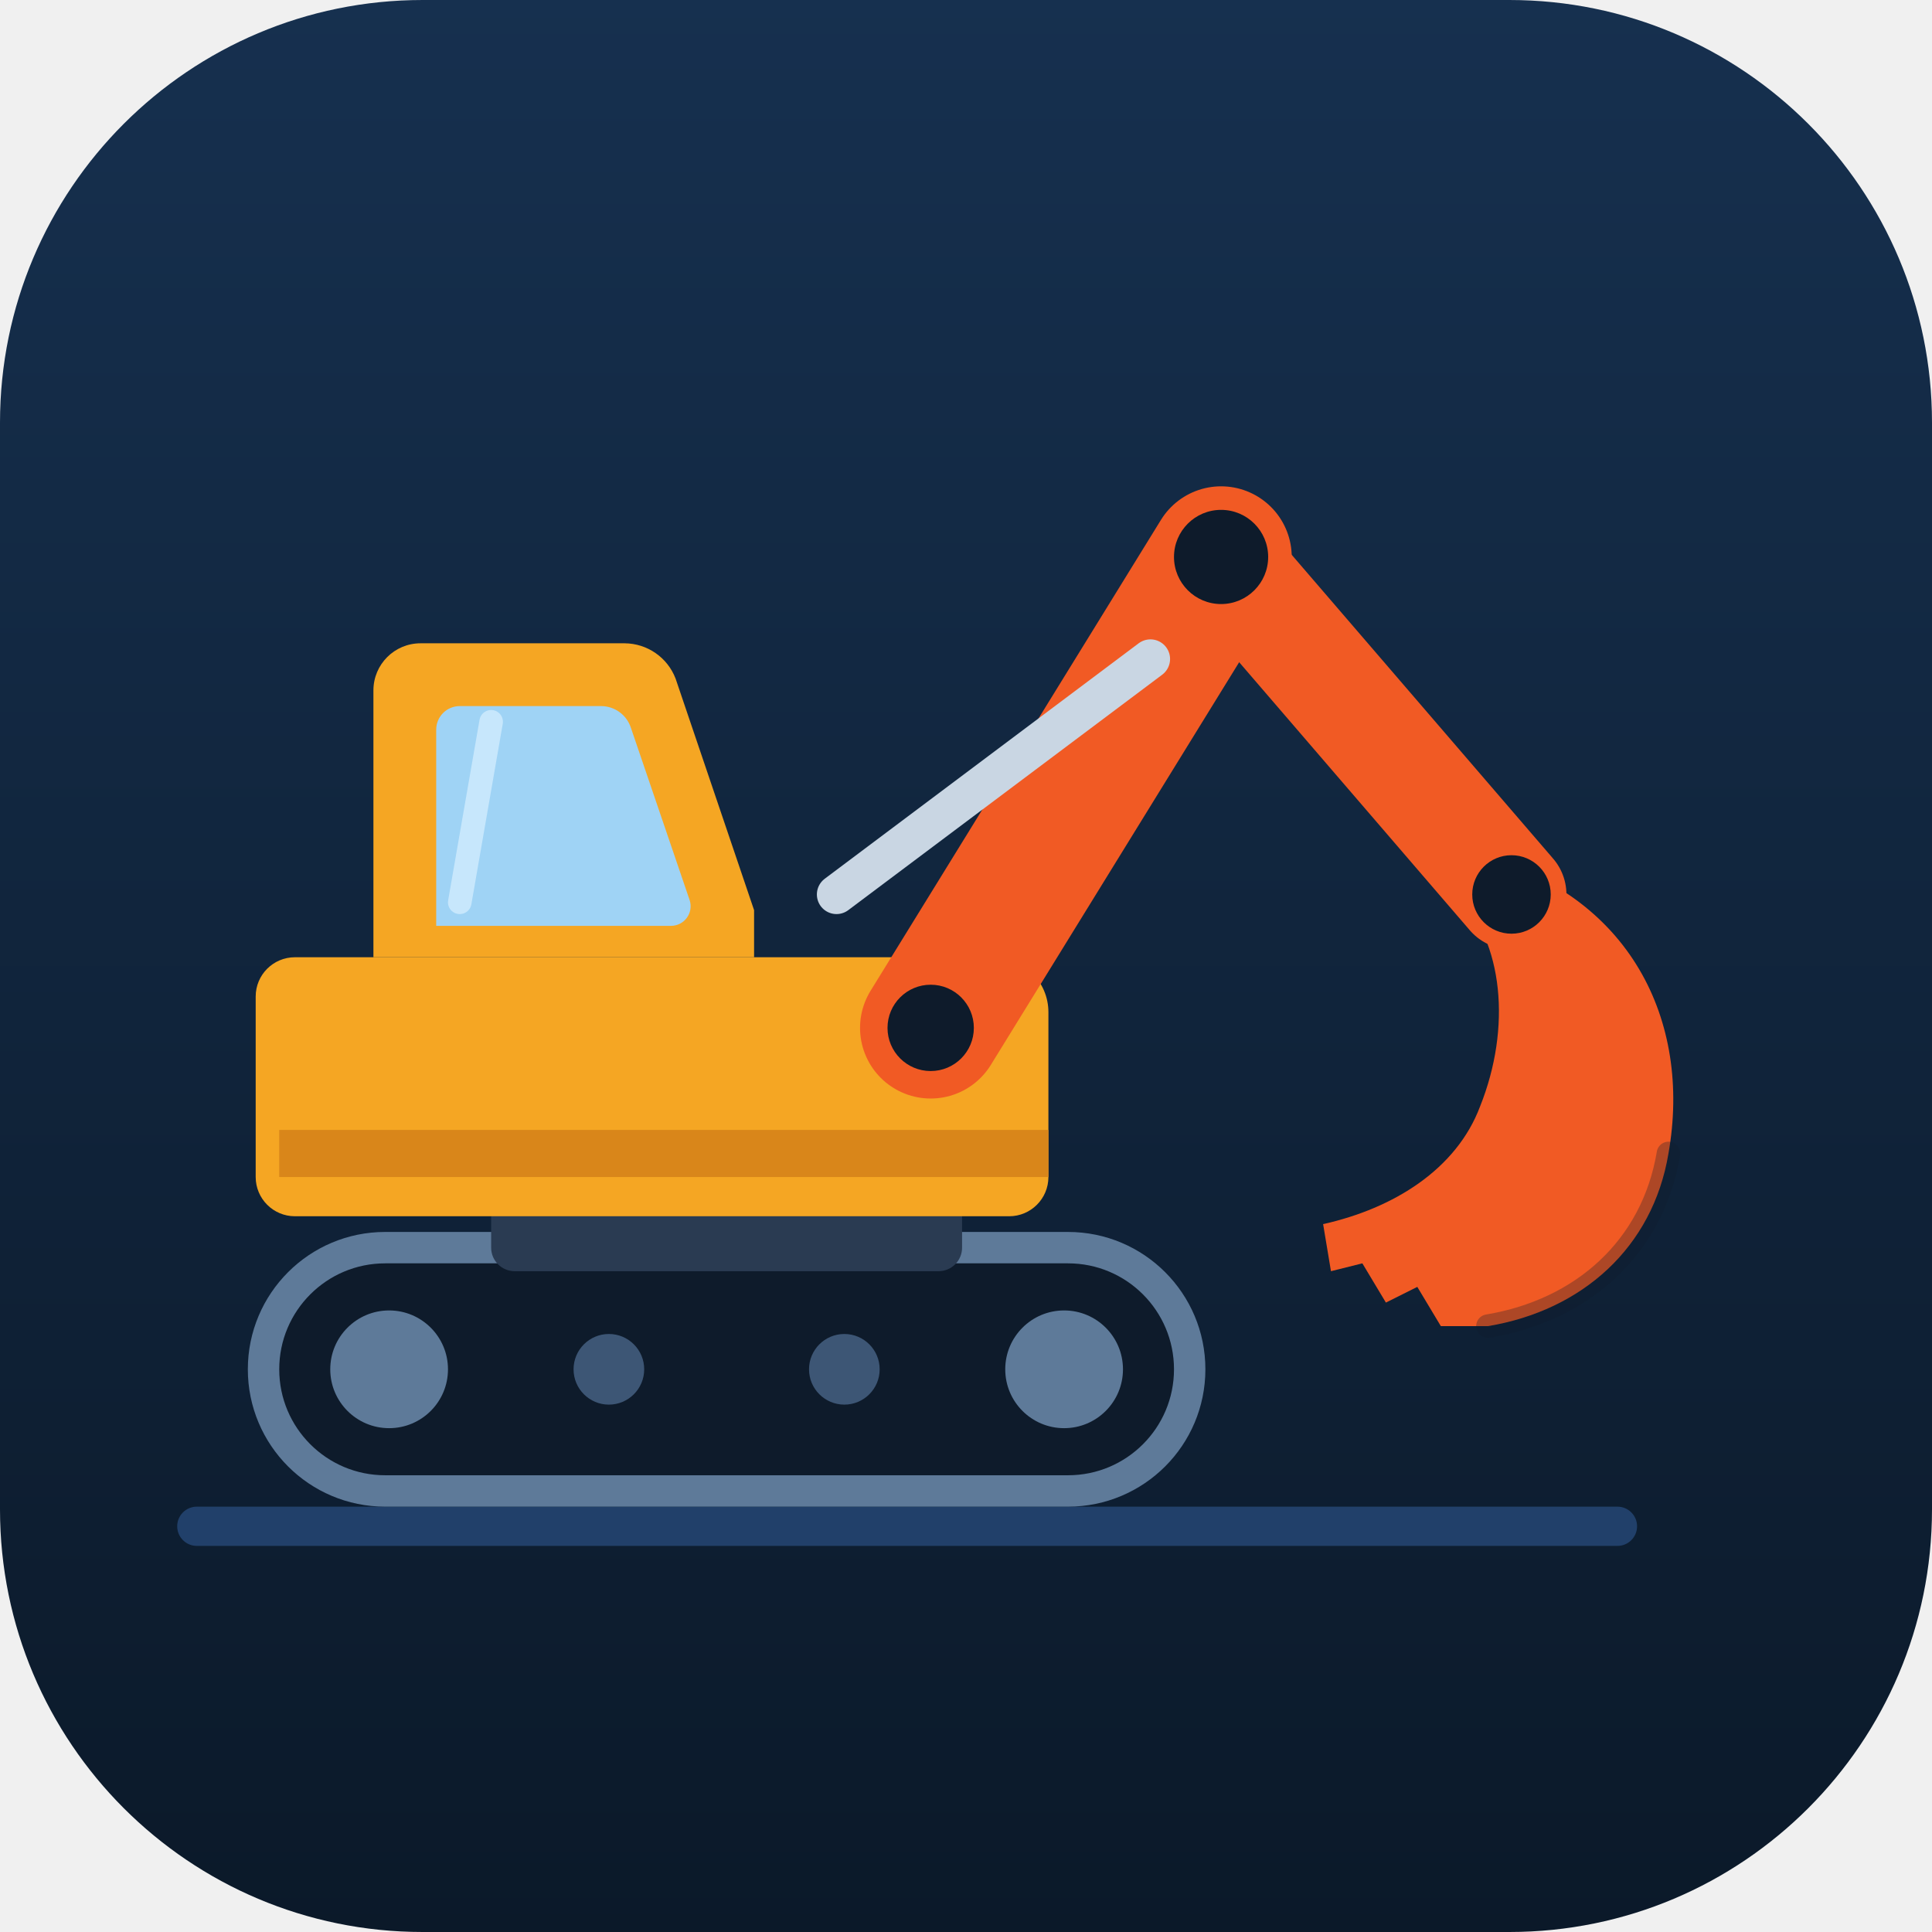
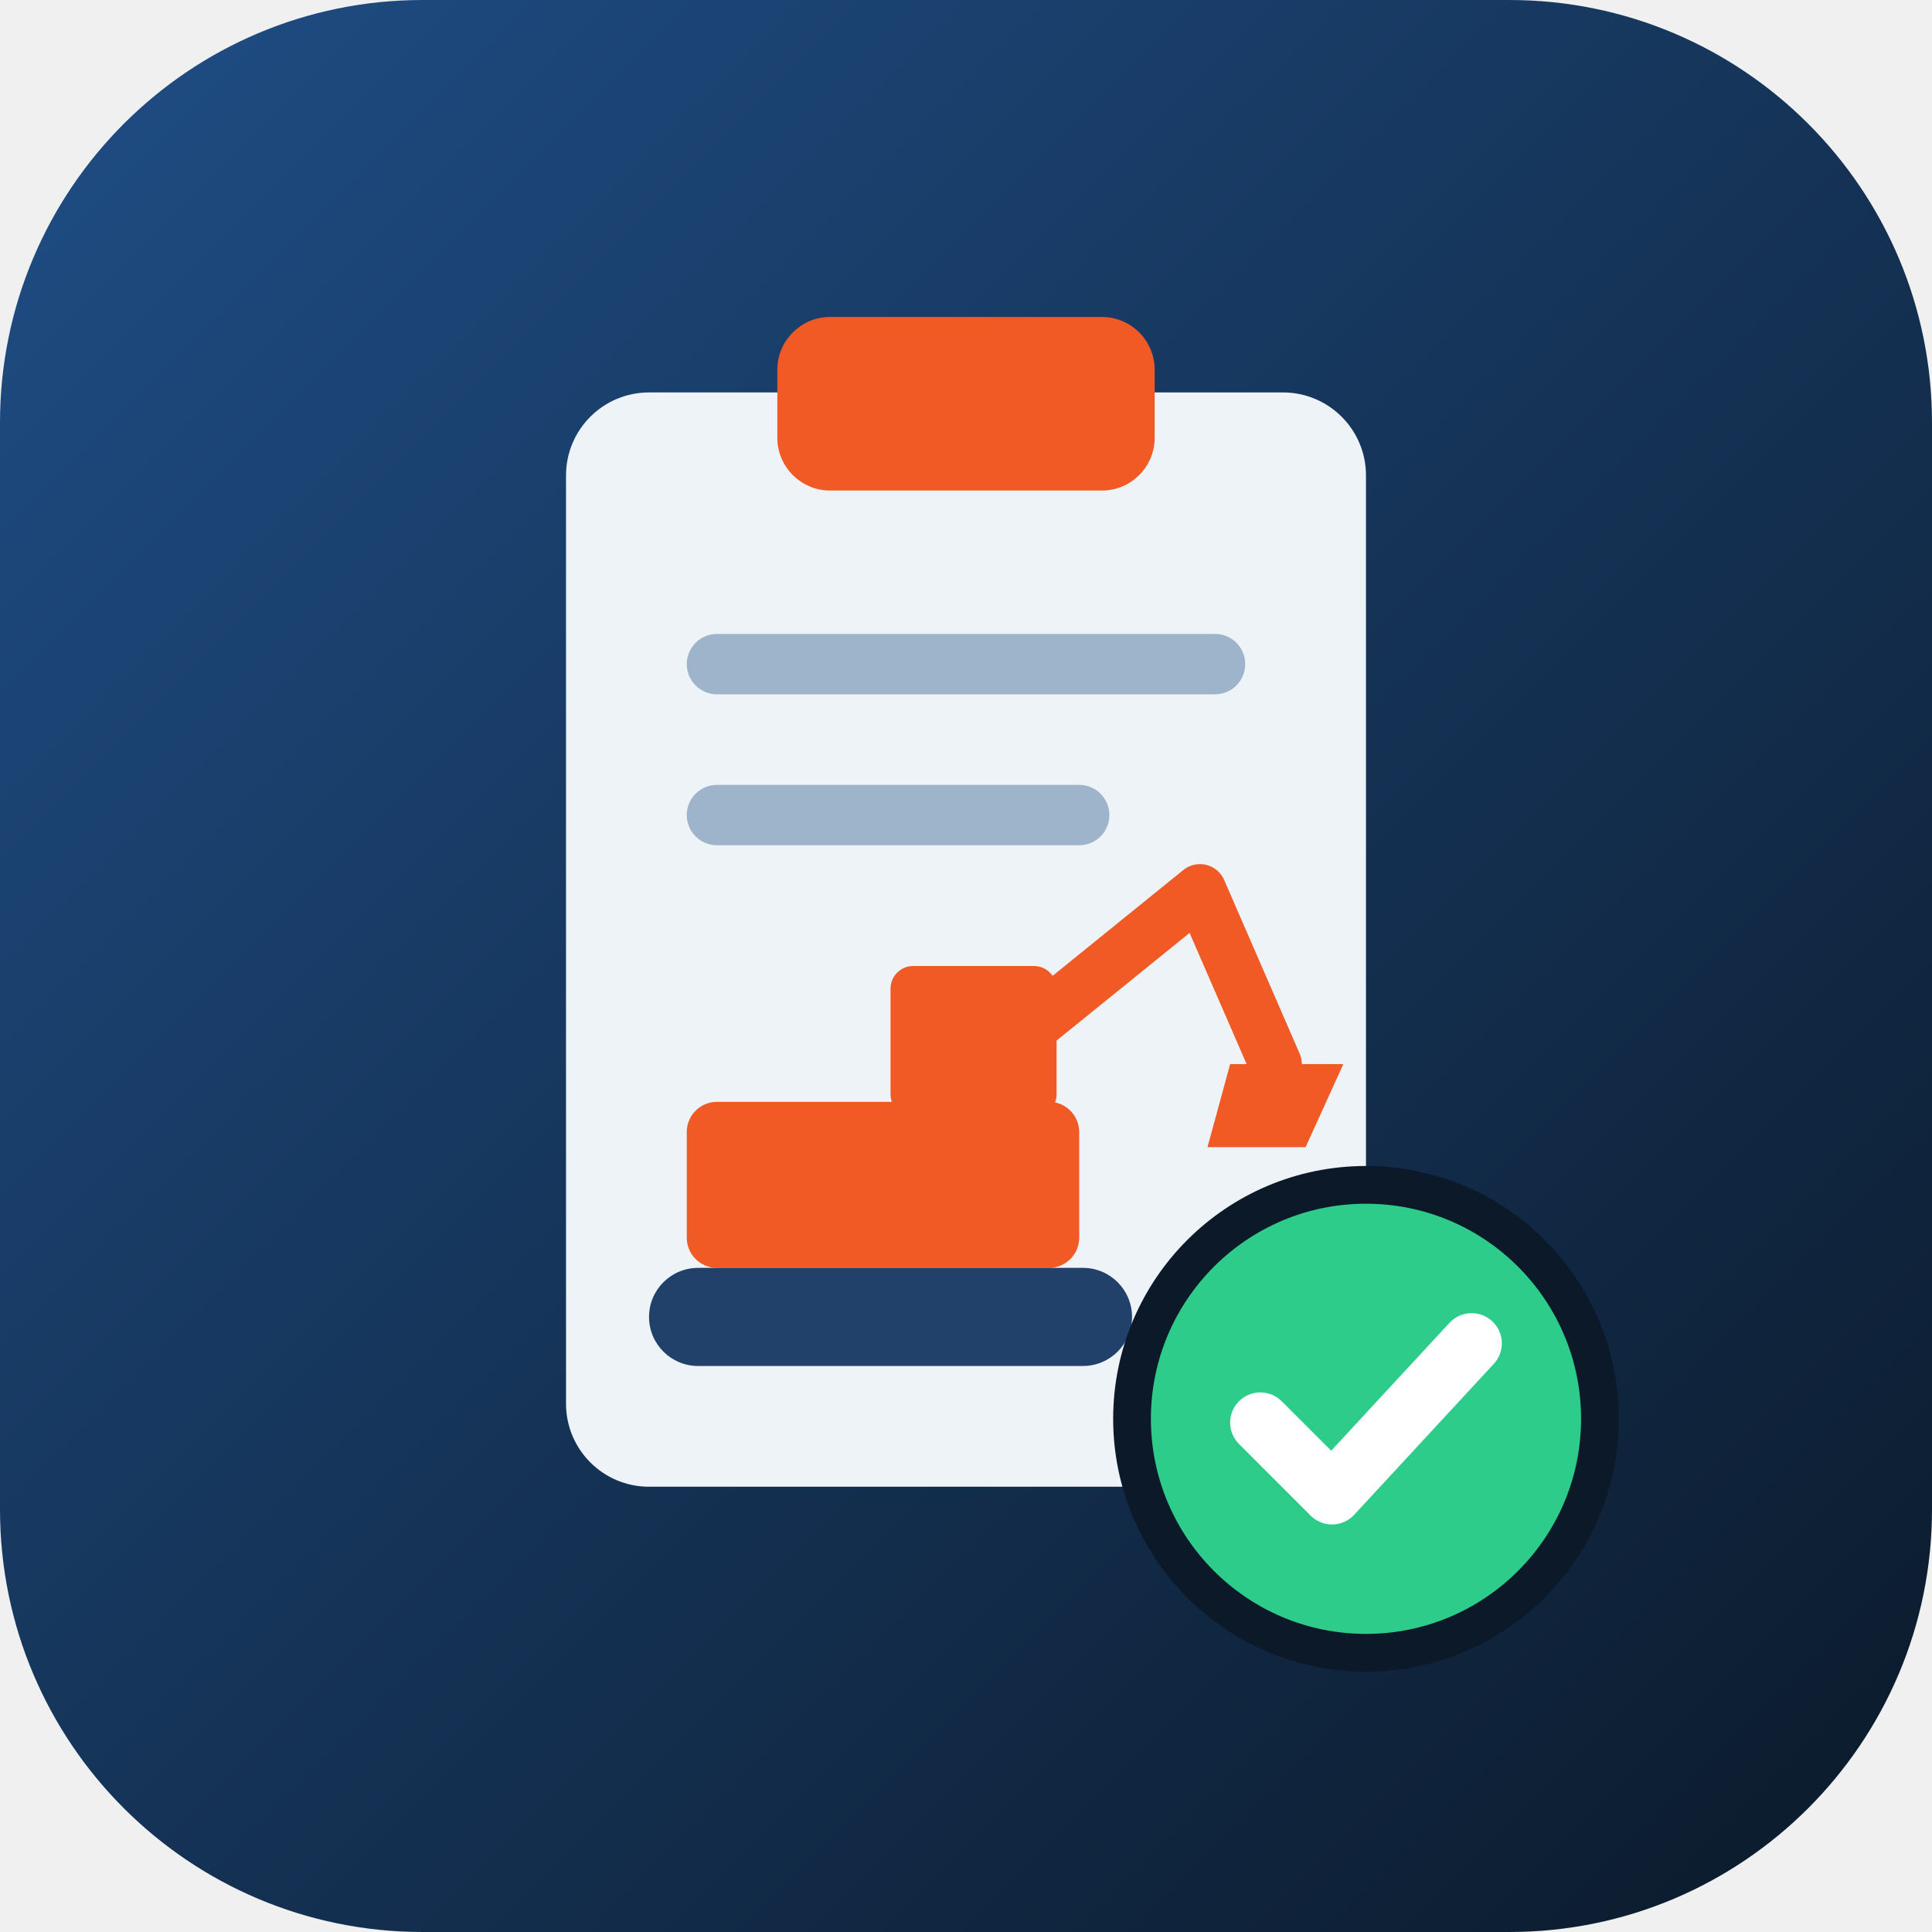
<svg xmlns="http://www.w3.org/2000/svg" viewBox="0 0 512 512">
  <defs>
-     <linearGradient id="fundo" x1="0" y1="0" x2="0" y2="1">
-       <stop offset="0" stop-color="#16304F" />
+     <linearGradient id="g" x1="0" y1="0" x2="1" y2="1">
+       <stop offset="0" stop-color="#1F4E86" />
      <stop offset="1" stop-color="#0B1929" />
    </linearGradient>
  </defs>
-   <rect id="bg" width="512" height="512" rx="112" fill="url(#fundo)" />
-   <g id="maquina" transform="translate(256 262) scale(1.04) translate(-271 -260)">
-     <rect x="70" y="392" width="372" height="10" rx="5" fill="#21406A" />
-     <rect x="92" y="326" width="236" height="62" rx="31" fill="#0E1B2B" stroke="#5E7A99" stroke-width="8" />
-     <circle cx="124" cy="357" r="15" fill="#5E7A99" />
-     <circle cx="296" cy="357" r="15" fill="#5E7A99" />
-     <circle cx="180" cy="357" r="9" fill="#3D5675" />
-     <circle cx="240" cy="357" r="9" fill="#3D5675" />
-     <rect x="150" y="306" width="120" height="26" rx="6" fill="#2A3B52" />
-     <path d="M100 252 h178 a14 14 0 0 1 14 14 v42 a10 10 0 0 1 -10 10 h-182 a10 10 0 0 1 -10 -10 v-46 a10 10 0 0 1 10 -10 z" fill="#F5A623" />
-     <rect x="96" y="296" width="196" height="12" fill="#D9861A" />
-     <path d="M120 252 v-68 a12 12 0 0 1 12 -12 h52 a14 14 0 0 1 13 9 l20 59 v12 z" fill="#F5A623" />
-     <path d="M136 244 v-50 a6 6 0 0 1 6 -6 h36 a8 8 0 0 1 7.6 5.5 l15 44 a5 5 0 0 1 -4.7 6.5 z" fill="#9FD3F5" />
-     <path d="M150 192 l-8 46" stroke="#D9F0FF" stroke-width="6" stroke-linecap="round" opacity=".7" />
-     <path d="M262 270 L336 150" stroke="#F15A24" stroke-width="36" stroke-linecap="round" fill="none" />
-     <path d="M336 150 L410 236" stroke="#F15A24" stroke-width="28" stroke-linecap="round" fill="none" />
-     <path d="M238 236 L318 176" stroke="#C9D6E3" stroke-width="10" stroke-linecap="round" />
-     <circle cx="262" cy="270" r="11" fill="#0E1B2B" />
-     <circle cx="336" cy="150" r="12" fill="#0E1B2B" />
-     <path d="M402 226 C 440 236 456 268 450 302 C 446 326 428 342 404 346 L 392 346 L 386 336 L 378 340 L 372 330 L 364 332 L 362 320 C 380 316 396 306 402 290 C 410 270 408 248 396 236 Z" fill="#F15A24" />
-     <path d="M450 302 C 446 326 428 342 404 346" stroke="#0E1B2B" stroke-width="6" fill="none" opacity=".3" stroke-linecap="round" />
-     <circle cx="410" cy="236" r="10" fill="#0E1B2B" />
+   <rect width="512" height="512" rx="112" fill="url(#g)" />
+   <rect x="150" y="104" width="212" height="290" rx="22" fill="#EEF3F8" />
+   <rect x="206" y="84" width="100" height="46" rx="14" fill="#F15A24" />
+   <path d="M190 176h132M190 216h96" stroke="#9DB4CA" stroke-width="16" stroke-linecap="round" />
+   <g fill="#F15A24">
+     <rect x="182" y="292" width="104" height="44" rx="8" />
+     <rect x="236" y="256" width="44" height="40" rx="6" />
+     <rect x="172" y="336" width="128" height="26" rx="13" fill="#21406A" />
  </g>
+   <path d="M276 270 L318 236 L338 282" fill="none" stroke="#F15A24" stroke-width="14" stroke-linecap="round" stroke-linejoin="round" />
+   <path d="M326 282h30l-10 22h-26z" fill="#F15A24" />
+   <circle cx="362" cy="376" r="62" fill="#2ECC8A" stroke="#0B1929" stroke-width="10" />
+   <path d="M334 377l19 19 37-40" fill="none" stroke="#fff" stroke-width="16" stroke-linecap="round" stroke-linejoin="round" />
</svg>
